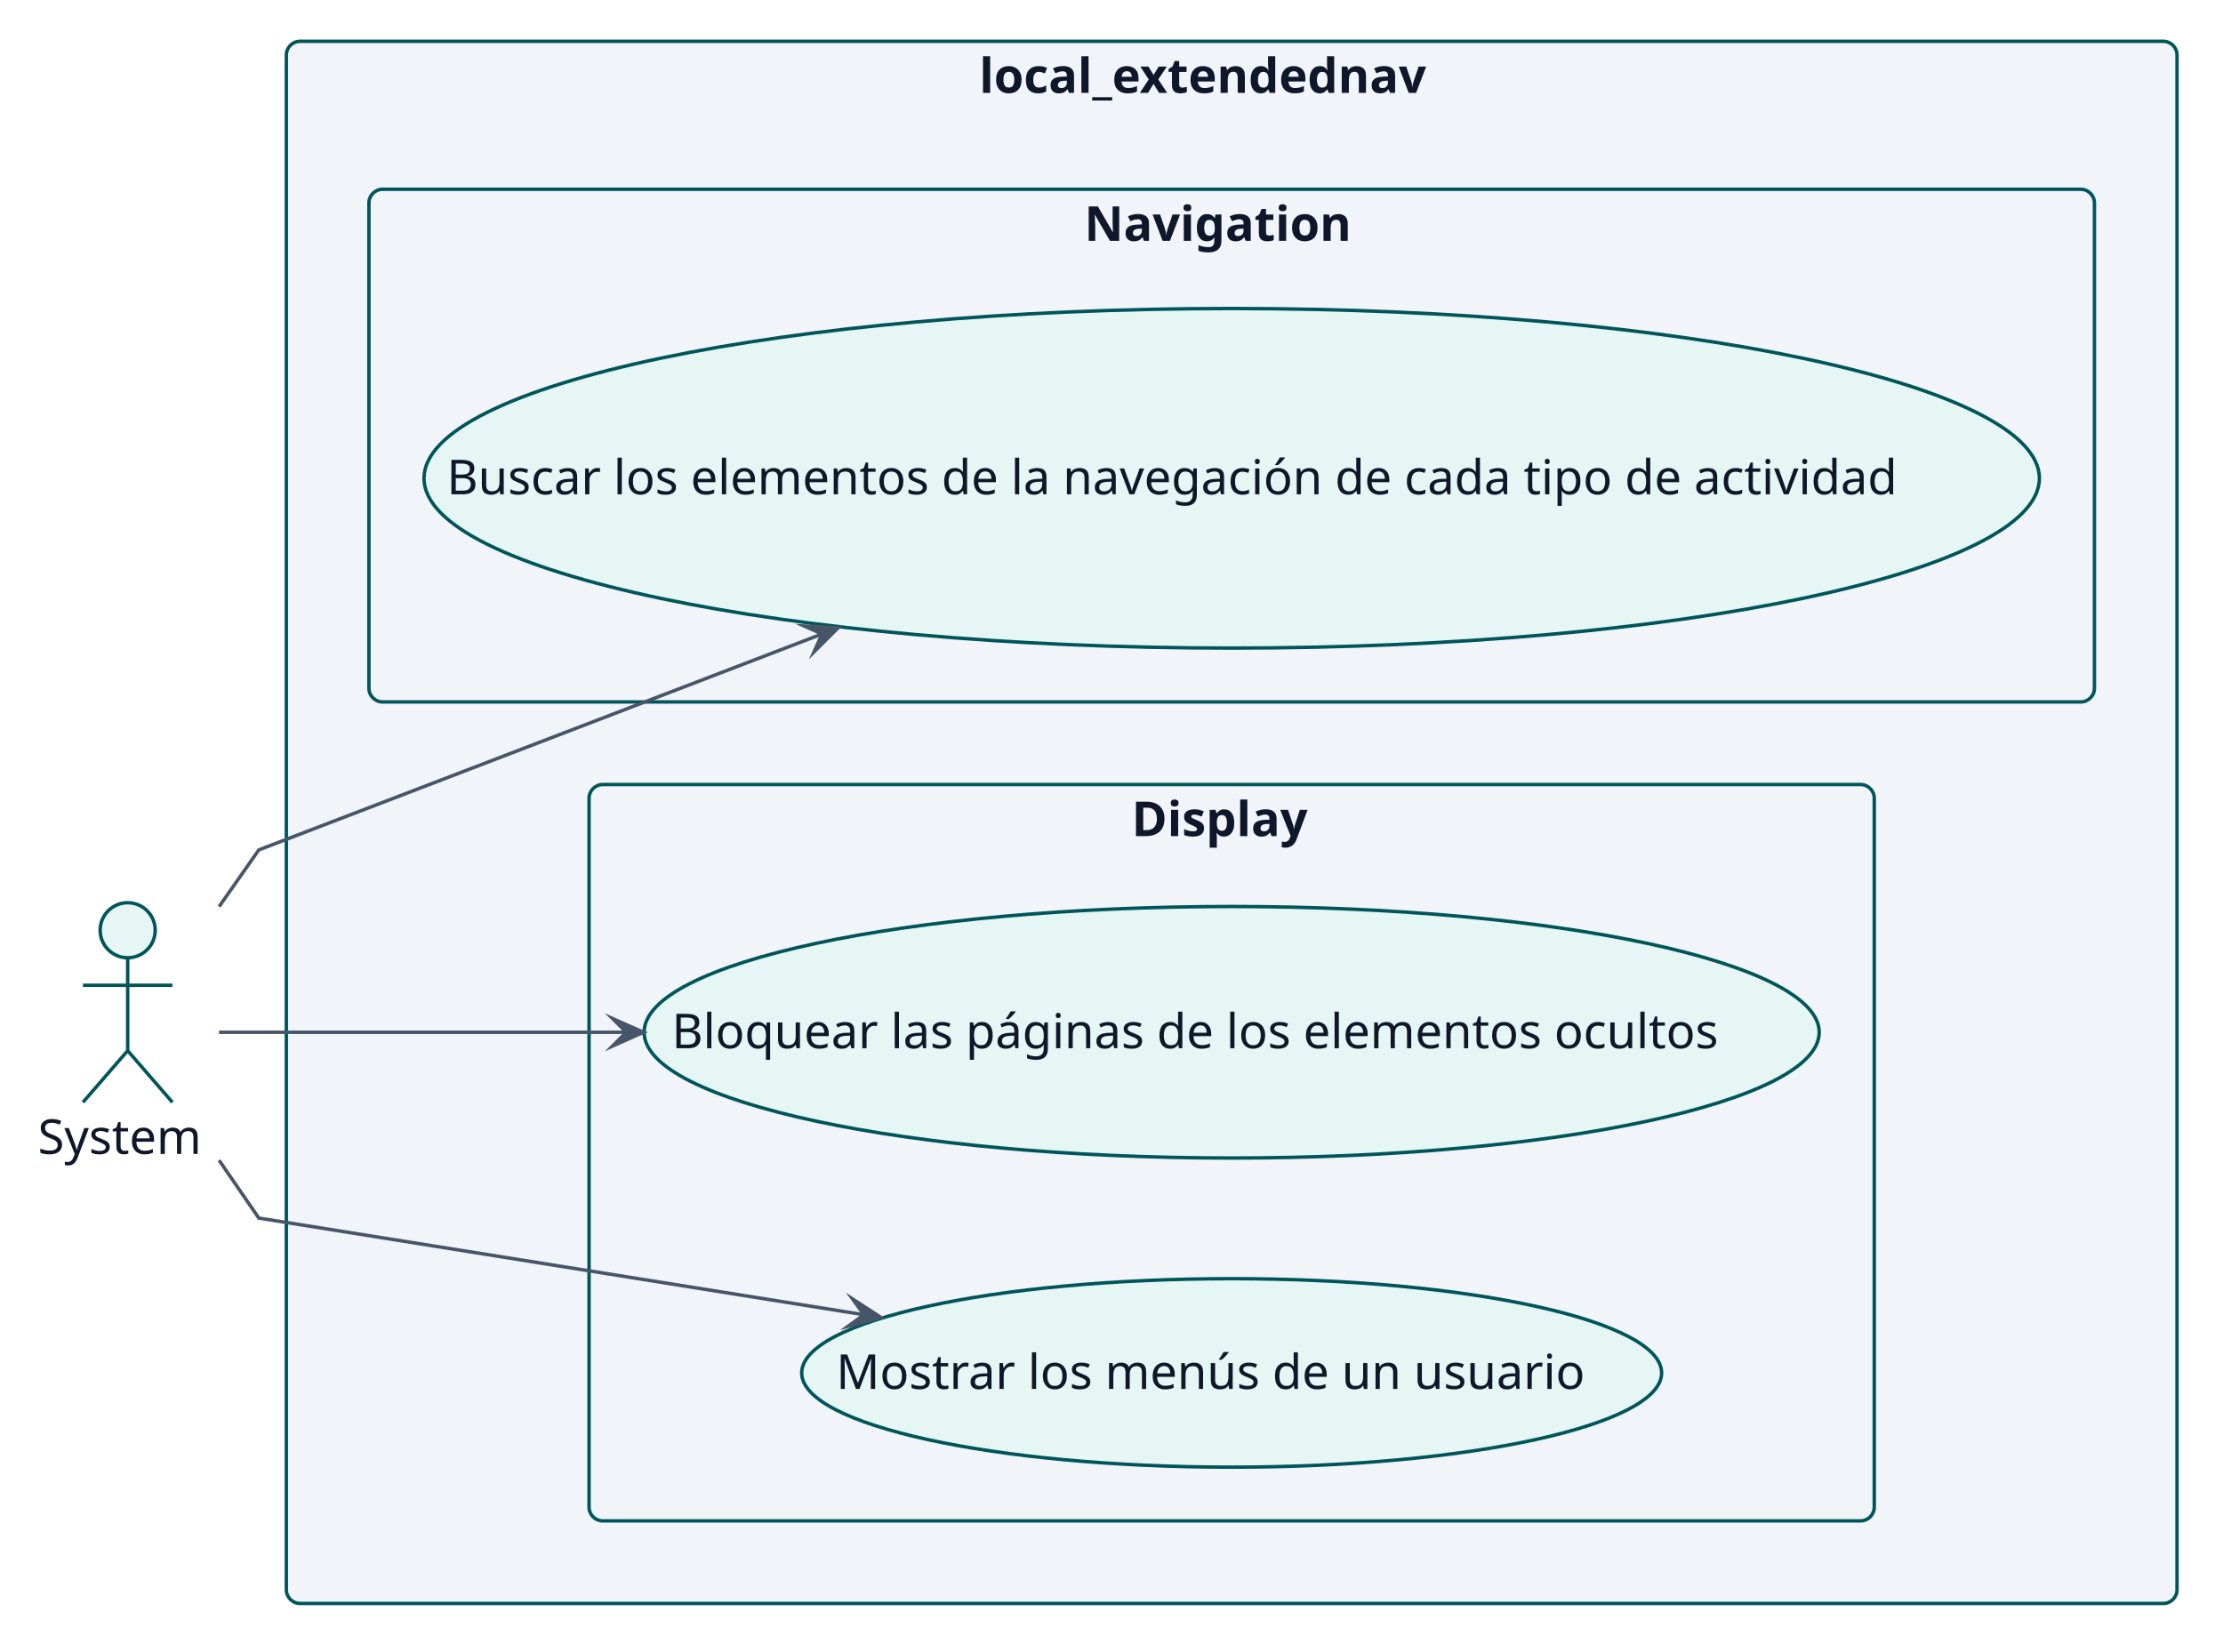
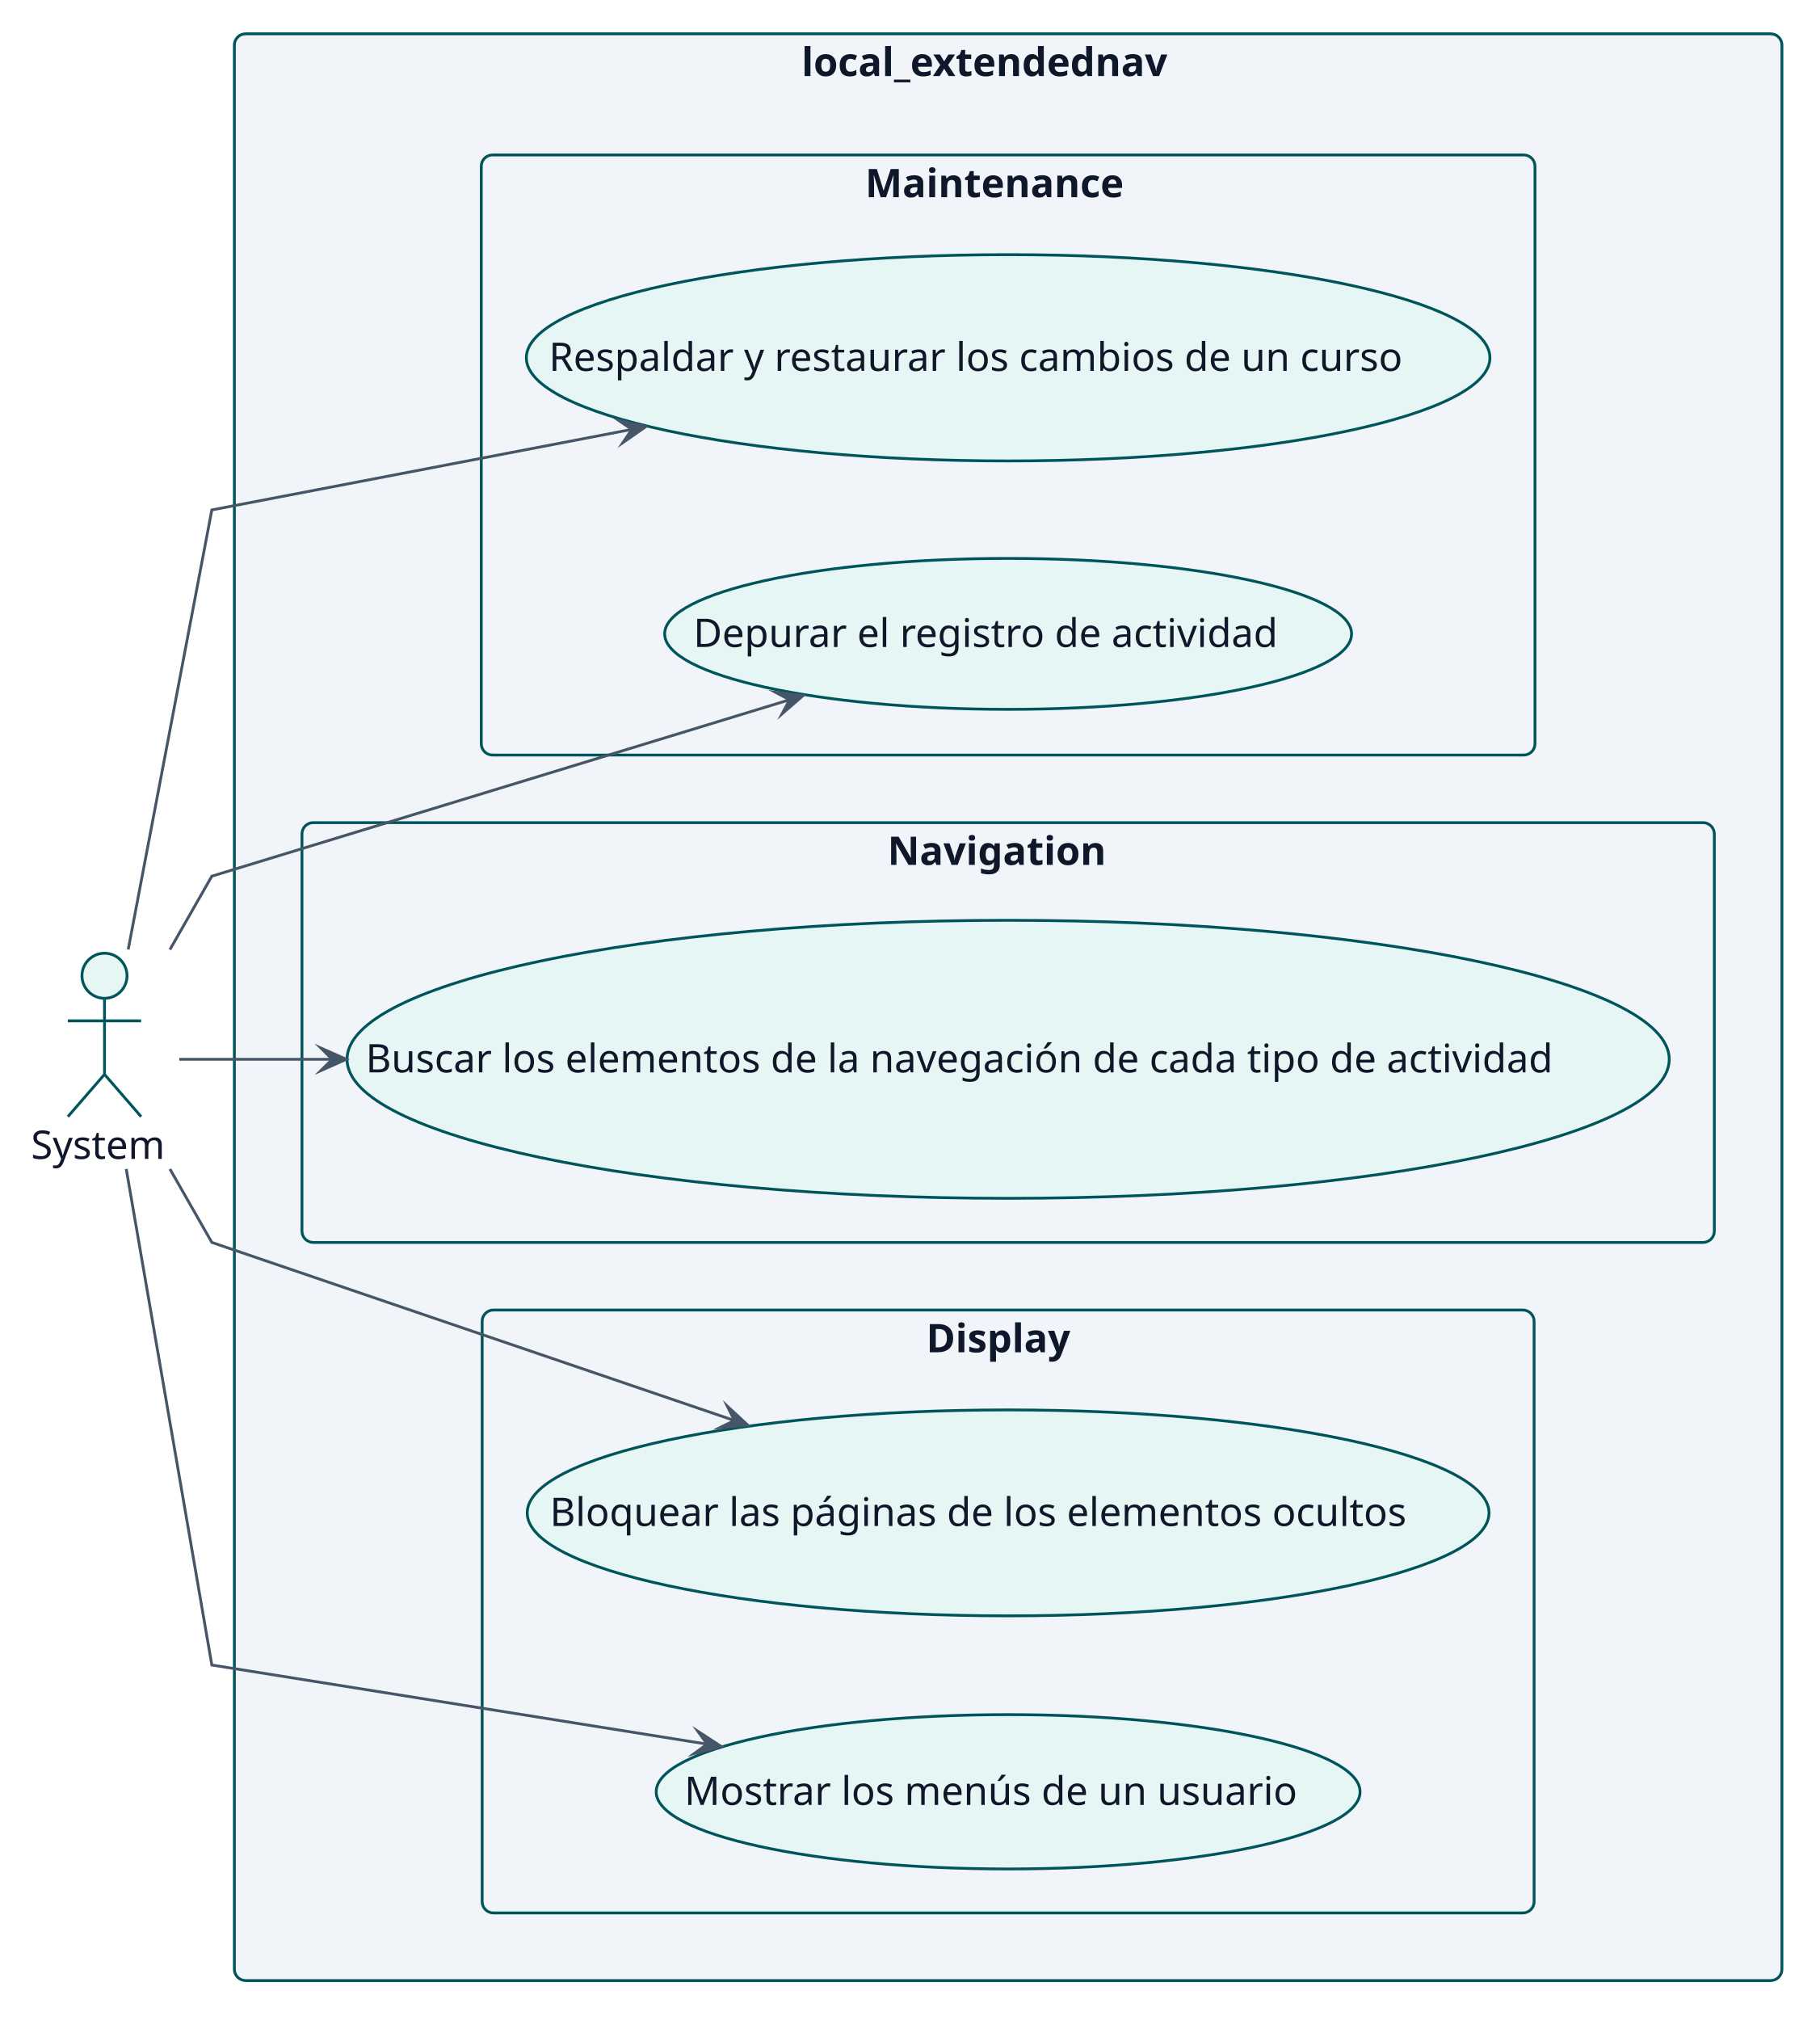
- <svg xmlns="http://www.w3.org/2000/svg" version="1.1" data-diagram-type="DESCRIPTION" style="width:646px;height:480px;background:#FFFFFF;" width="646px" height="480px" viewBox="0 0 646 480" zoomAndPan="magnify" preserveAspectRatio="none" contentStyleType="text/css">
+ <svg xmlns="http://www.w3.org/2000/svg" version="1.1" data-diagram-type="DESCRIPTION" style="width:646px;height:717px;background:#FFFFFF;" width="646px" height="717px" viewBox="0 0 646 717" zoomAndPan="magnify" preserveAspectRatio="none" contentStyleType="text/css">
  <defs />
  <g font-family="sans-serif" lengthAdjust="spacing">
    <g class="cluster" data-qualified-name="local_extendednav" id="ent0002" data-source-line="111">
-       <rect x="83.21" y="12" width="549.43" height="454" fill="#F1F5F9" style="stroke:#00555A;stroke-width:1;" rx="4" ry="4" />
+       <rect x="83.21" y="12" width="549.43" height="691" fill="#F1F5F9" style="stroke:#00555A;stroke-width:1;" rx="4" ry="4" />
      <text x="284.565" y="26.995" fill="#0F172A" font-size="14" textLength="146.72" font-weight="700" font-family="IBM Plex Sans">local_extendednav</text>
    </g>
    <g class="cluster" data-qualified-name="local_extendednav.Display" id="ent0003" data-source-line="112">
-       <rect x="171.18" y="228" width="373.48" height="214" fill="#F1F5F9" style="stroke:#00555A;stroke-width:1;" rx="4" ry="4" />
-       <text x="328.847" y="242.995" fill="#0F172A" font-size="14" textLength="58.146" font-weight="700" font-family="IBM Plex Sans">Display</text>
+       <rect x="171.18" y="465" width="373.48" height="214" fill="#F1F5F9" style="stroke:#00555A;stroke-width:1;" rx="4" ry="4" />
+       <text x="328.847" y="479.995" fill="#0F172A" font-size="14" textLength="58.146" font-weight="700" font-family="IBM Plex Sans">Display</text>
    </g>
    <g class="cluster" data-qualified-name="local_extendednav.Navigation" id="ent0006" data-source-line="116">
-       <rect x="107.21" y="55" width="501.43" height="149" fill="#F1F5F9" style="stroke:#00555A;stroke-width:1;" rx="4" ry="4" />
-       <text x="315.108" y="69.995" fill="#0F172A" font-size="14" textLength="85.634" font-weight="700" font-family="IBM Plex Sans">Navigation</text>
+       <rect x="107.21" y="292" width="501.43" height="149" fill="#F1F5F9" style="stroke:#00555A;stroke-width:1;" rx="4" ry="4" />
+       <text x="315.108" y="306.995" fill="#0F172A" font-size="14" textLength="85.634" font-weight="700" font-family="IBM Plex Sans">Navigation</text>
+     </g>
+     <g class="cluster" data-qualified-name="local_extendednav.Maintenance" id="ent0008" data-source-line="119">
+       <rect x="170.87" y="55" width="374.1" height="213" fill="#F1F5F9" style="stroke:#00555A;stroke-width:1;" rx="4" ry="4" />
+       <text x="307.167" y="69.995" fill="#0F172A" font-size="14" textLength="101.507" font-weight="700" font-family="IBM Plex Sans">Maintenance</text>
    </g>
    <g class="entity" data-qualified-name="local_extendednav.Display.UC_showMenus" id="ent0004" data-source-line="113">
-       <ellipse cx="357.92" cy="399" rx="124.95" ry="27.39" fill="#E6F6F4" style="stroke:#00555A;stroke-width:1;" />
-       <text x="242.977" y="403.648" fill="#0F172A" font-size="14" textLength="229.886" font-family="IBM Plex Sans">Mostrar los menús de un usuario</text>
+       <ellipse cx="357.92" cy="636" rx="124.95" ry="27.39" fill="#E6F6F4" style="stroke:#00555A;stroke-width:1;" />
+       <text x="242.977" y="640.648" fill="#0F172A" font-size="14" textLength="229.886" font-family="IBM Plex Sans">Mostrar los menús de un usuario</text>
    </g>
    <g class="entity" data-qualified-name="local_extendednav.Display.UC_blockUrl" id="ent0005" data-source-line="114">
-       <ellipse cx="357.919" cy="299.998" rx="170.739" ry="36.548" fill="#E6F6F4" style="stroke:#00555A;stroke-width:1;" />
-       <text x="195.203" y="304.646" fill="#0F172A" font-size="14" textLength="325.432" font-family="IBM Plex Sans">Bloquear las páginas de los elementos ocultos</text>
+       <ellipse cx="357.919" cy="536.998" rx="170.739" ry="36.548" fill="#E6F6F4" style="stroke:#00555A;stroke-width:1;" />
+       <text x="195.203" y="541.646" fill="#0F172A" font-size="14" textLength="325.432" font-family="IBM Plex Sans">Bloquear las páginas de los elementos ocultos</text>
    </g>
    <g class="entity" data-qualified-name="local_extendednav.Navigation.UC_discoverActivityItems" id="ent0007" data-source-line="117">
-       <ellipse cx="357.925" cy="139.003" rx="234.715" ry="49.343" fill="#E6F6F4" style="stroke:#00555A;stroke-width:1;" />
-       <text x="129.82" y="143.651" fill="#0F172A" font-size="14" textLength="456.21" font-family="IBM Plex Sans">Buscar los elementos de la navegación de cada tipo de actividad</text>
+       <ellipse cx="357.925" cy="376.003" rx="234.715" ry="49.343" fill="#E6F6F4" style="stroke:#00555A;stroke-width:1;" />
+       <text x="129.82" y="380.651" fill="#0F172A" font-size="14" textLength="456.21" font-family="IBM Plex Sans">Buscar los elementos de la navegación de cada tipo de actividad</text>
+     </g>
+     <g class="entity" data-qualified-name="local_extendednav.Maintenance.UC_cleanActivityLog" id="ent0009" data-source-line="120">
+       <ellipse cx="357.916" cy="224.997" rx="121.936" ry="26.787" fill="#E6F6F4" style="stroke:#00555A;stroke-width:1;" />
+       <text x="246.176" y="229.646" fill="#0F172A" font-size="14" textLength="223.48" font-family="IBM Plex Sans">Depurar el registro de actividad</text>
+     </g>
+     <g class="entity" data-qualified-name="local_extendednav.Maintenance.UC_backUpChanges" id="ent0010" data-source-line="121">
+       <ellipse cx="357.921" cy="127" rx="171.051" ry="36.61" fill="#E6F6F4" style="stroke:#00555A;stroke-width:1;" />
+       <text x="194.884" y="131.649" fill="#0F172A" font-size="14" textLength="326.074" font-family="IBM Plex Sans">Respaldar y restaurar los cambios de un curso</text>
    </g>
    <g class="entity" data-qualified-name="A_System" id="ent0001" data-source-line="109">
-       <ellipse cx="37.103" cy="270.35" rx="8" ry="8" fill="#E6F6F4" style="stroke:#00555A;stroke-width:1;" />
-       <path d="M37.103,278.35 L37.103,305.35 M24.103,286.35 L50.103,286.35 M37.103,305.35 L24.103,320.35 M37.103,305.35 L50.103,320.35" style="stroke:#00555A;stroke-width:1;" fill="none" />
-       <text x="11" y="335.345" fill="#0F172A" font-size="14" textLength="52.206" font-family="IBM Plex Sans">System</text>
+       <ellipse cx="37.103" cy="346.35" rx="8" ry="8" fill="#E6F6F4" style="stroke:#00555A;stroke-width:1;" />
+       <path d="M37.103,354.35 L37.103,381.35 M24.103,362.35 L50.103,362.35 M37.103,381.35 L24.103,396.35 M37.103,381.35 L50.103,396.35" style="stroke:#00555A;stroke-width:1;" fill="none" />
+       <text x="11" y="411.345" fill="#0F172A" font-size="14" textLength="52.206" font-family="IBM Plex Sans">System</text>
    </g>
-     <g class="link" data-entity-1="ent0001" data-entity-2="ent0004" id="lnk8" data-source-line="121" data-link-type="dependency">
-       <path d="M63.67,337.21 C70.1,346.56 75.21,354 75.21,354 C75.21,354 170.243,369.181 251.073,382.091" style="stroke:#475569;stroke-width:1;" fill="none" id="A_System-to-UC_showMenus" />
-       <polygon points="256.01,382.88,247.754,377.511,251.073,382.091,246.492,385.41,256.01,382.88" fill="#475569" style="stroke:#475569;stroke-width:1;stroke-linejoin:miter;stroke-miterlimit:10;" />
+     <g class="link" data-entity-1="ent0001" data-entity-2="ent0004" id="lnk11" data-source-line="125" data-link-type="dependency">
+       <path d="M44.82,414.93 C55.51,476.89 75.21,591 75.21,591 C75.21,591 170.243,606.181 251.073,619.091" style="stroke:#475569;stroke-width:1;" fill="none" id="A_System-to-UC_showMenus" />
+       <polygon points="256.01,619.88,247.754,614.511,251.073,619.091,246.492,622.41,256.01,619.88" fill="#475569" style="stroke:#475569;stroke-width:1;stroke-linejoin:miter;stroke-miterlimit:10;" />
    </g>
-     <g class="link" data-entity-1="ent0001" data-entity-2="ent0005" id="lnk9" data-source-line="122" data-link-type="dependency">
-       <path d="M63.65,300 C91.51,300 133.6,300 182,300" style="stroke:#475569;stroke-width:1;" fill="none" id="A_System-to-UC_blockUrl" />
-       <polygon points="187,300,178,296,182,300,178,304,187,300" fill="#475569" style="stroke:#475569;stroke-width:1;stroke-linejoin:miter;stroke-miterlimit:10;" />
+     <g class="link" data-entity-1="ent0001" data-entity-2="ent0005" id="lnk12" data-source-line="126" data-link-type="dependency">
+       <path d="M60.33,414.94 C68.23,428.78 75.21,441 75.21,441 C75.21,441 178.467,476.187 260.727,504.217" style="stroke:#475569;stroke-width:1;" fill="none" id="A_System-to-UC_blockUrl" />
+       <polygon points="265.46,505.83,258.231,499.141,260.727,504.217,255.651,506.713,265.46,505.83" fill="#475569" style="stroke:#475569;stroke-width:1;stroke-linejoin:miter;stroke-miterlimit:10;" />
    </g>
-     <g class="link" data-entity-1="ent0001" data-entity-2="ent0007" id="lnk10" data-source-line="123" data-link-type="dependency">
-       <path d="M63.67,263.48 C70.1,254.3 75.21,247 75.21,247 C75.21,247 160.601,214.26 238.881,184.25" style="stroke:#475569;stroke-width:1;" fill="none" id="A_System-to-UC_discoverActivityItems" />
-       <polygon points="243.55,182.46,233.715,181.947,238.881,184.25,236.578,189.417,243.55,182.46" fill="#475569" style="stroke:#475569;stroke-width:1;stroke-linejoin:miter;stroke-miterlimit:10;" />
+     <g class="link" data-entity-1="ent0001" data-entity-2="ent0007" id="lnk13" data-source-line="127" data-link-type="dependency">
+       <path d="M63.65,376 C78.73,376 94.43,376 117.93,376" style="stroke:#475569;stroke-width:1;" fill="none" id="A_System-to-UC_discoverActivityItems" />
+       <polygon points="122.93,376,113.93,372,117.93,376,113.93,380,122.93,376" fill="#475569" style="stroke:#475569;stroke-width:1;stroke-linejoin:miter;stroke-miterlimit:10;" />
+     </g>
+     <g class="link" data-entity-1="ent0001" data-entity-2="ent0009" id="lnk14" data-source-line="128" data-link-type="dependency">
+       <path d="M60.33,337.06 C68.23,323.22 75.21,311 75.21,311 C75.21,311 196.858,273.86 280.318,248.38" style="stroke:#475569;stroke-width:1;" fill="none" id="A_System-to-UC_cleanActivityLog" />
+       <polygon points="285.1,246.92,275.324,245.722,280.318,248.38,277.66,253.374,285.1,246.92" fill="#475569" style="stroke:#475569;stroke-width:1;stroke-linejoin:miter;stroke-miterlimit:10;" />
+     </g>
+     <g class="link" data-entity-1="ent0001" data-entity-2="ent0010" id="lnk15" data-source-line="129" data-link-type="dependency">
+       <path d="M45.52,337.01 C56.35,280.1 75.21,181 75.21,181 C75.21,181 149.799,166.701 224.339,152.411" style="stroke:#475569;stroke-width:1;" fill="none" id="A_System-to-UC_backUpChanges" />
+       <polygon points="229.25,151.47,219.658,149.236,224.339,152.411,221.164,157.093,229.25,151.47" fill="#475569" style="stroke:#475569;stroke-width:1;stroke-linejoin:miter;stroke-miterlimit:10;" />
    </g>
  </g>
</svg>
